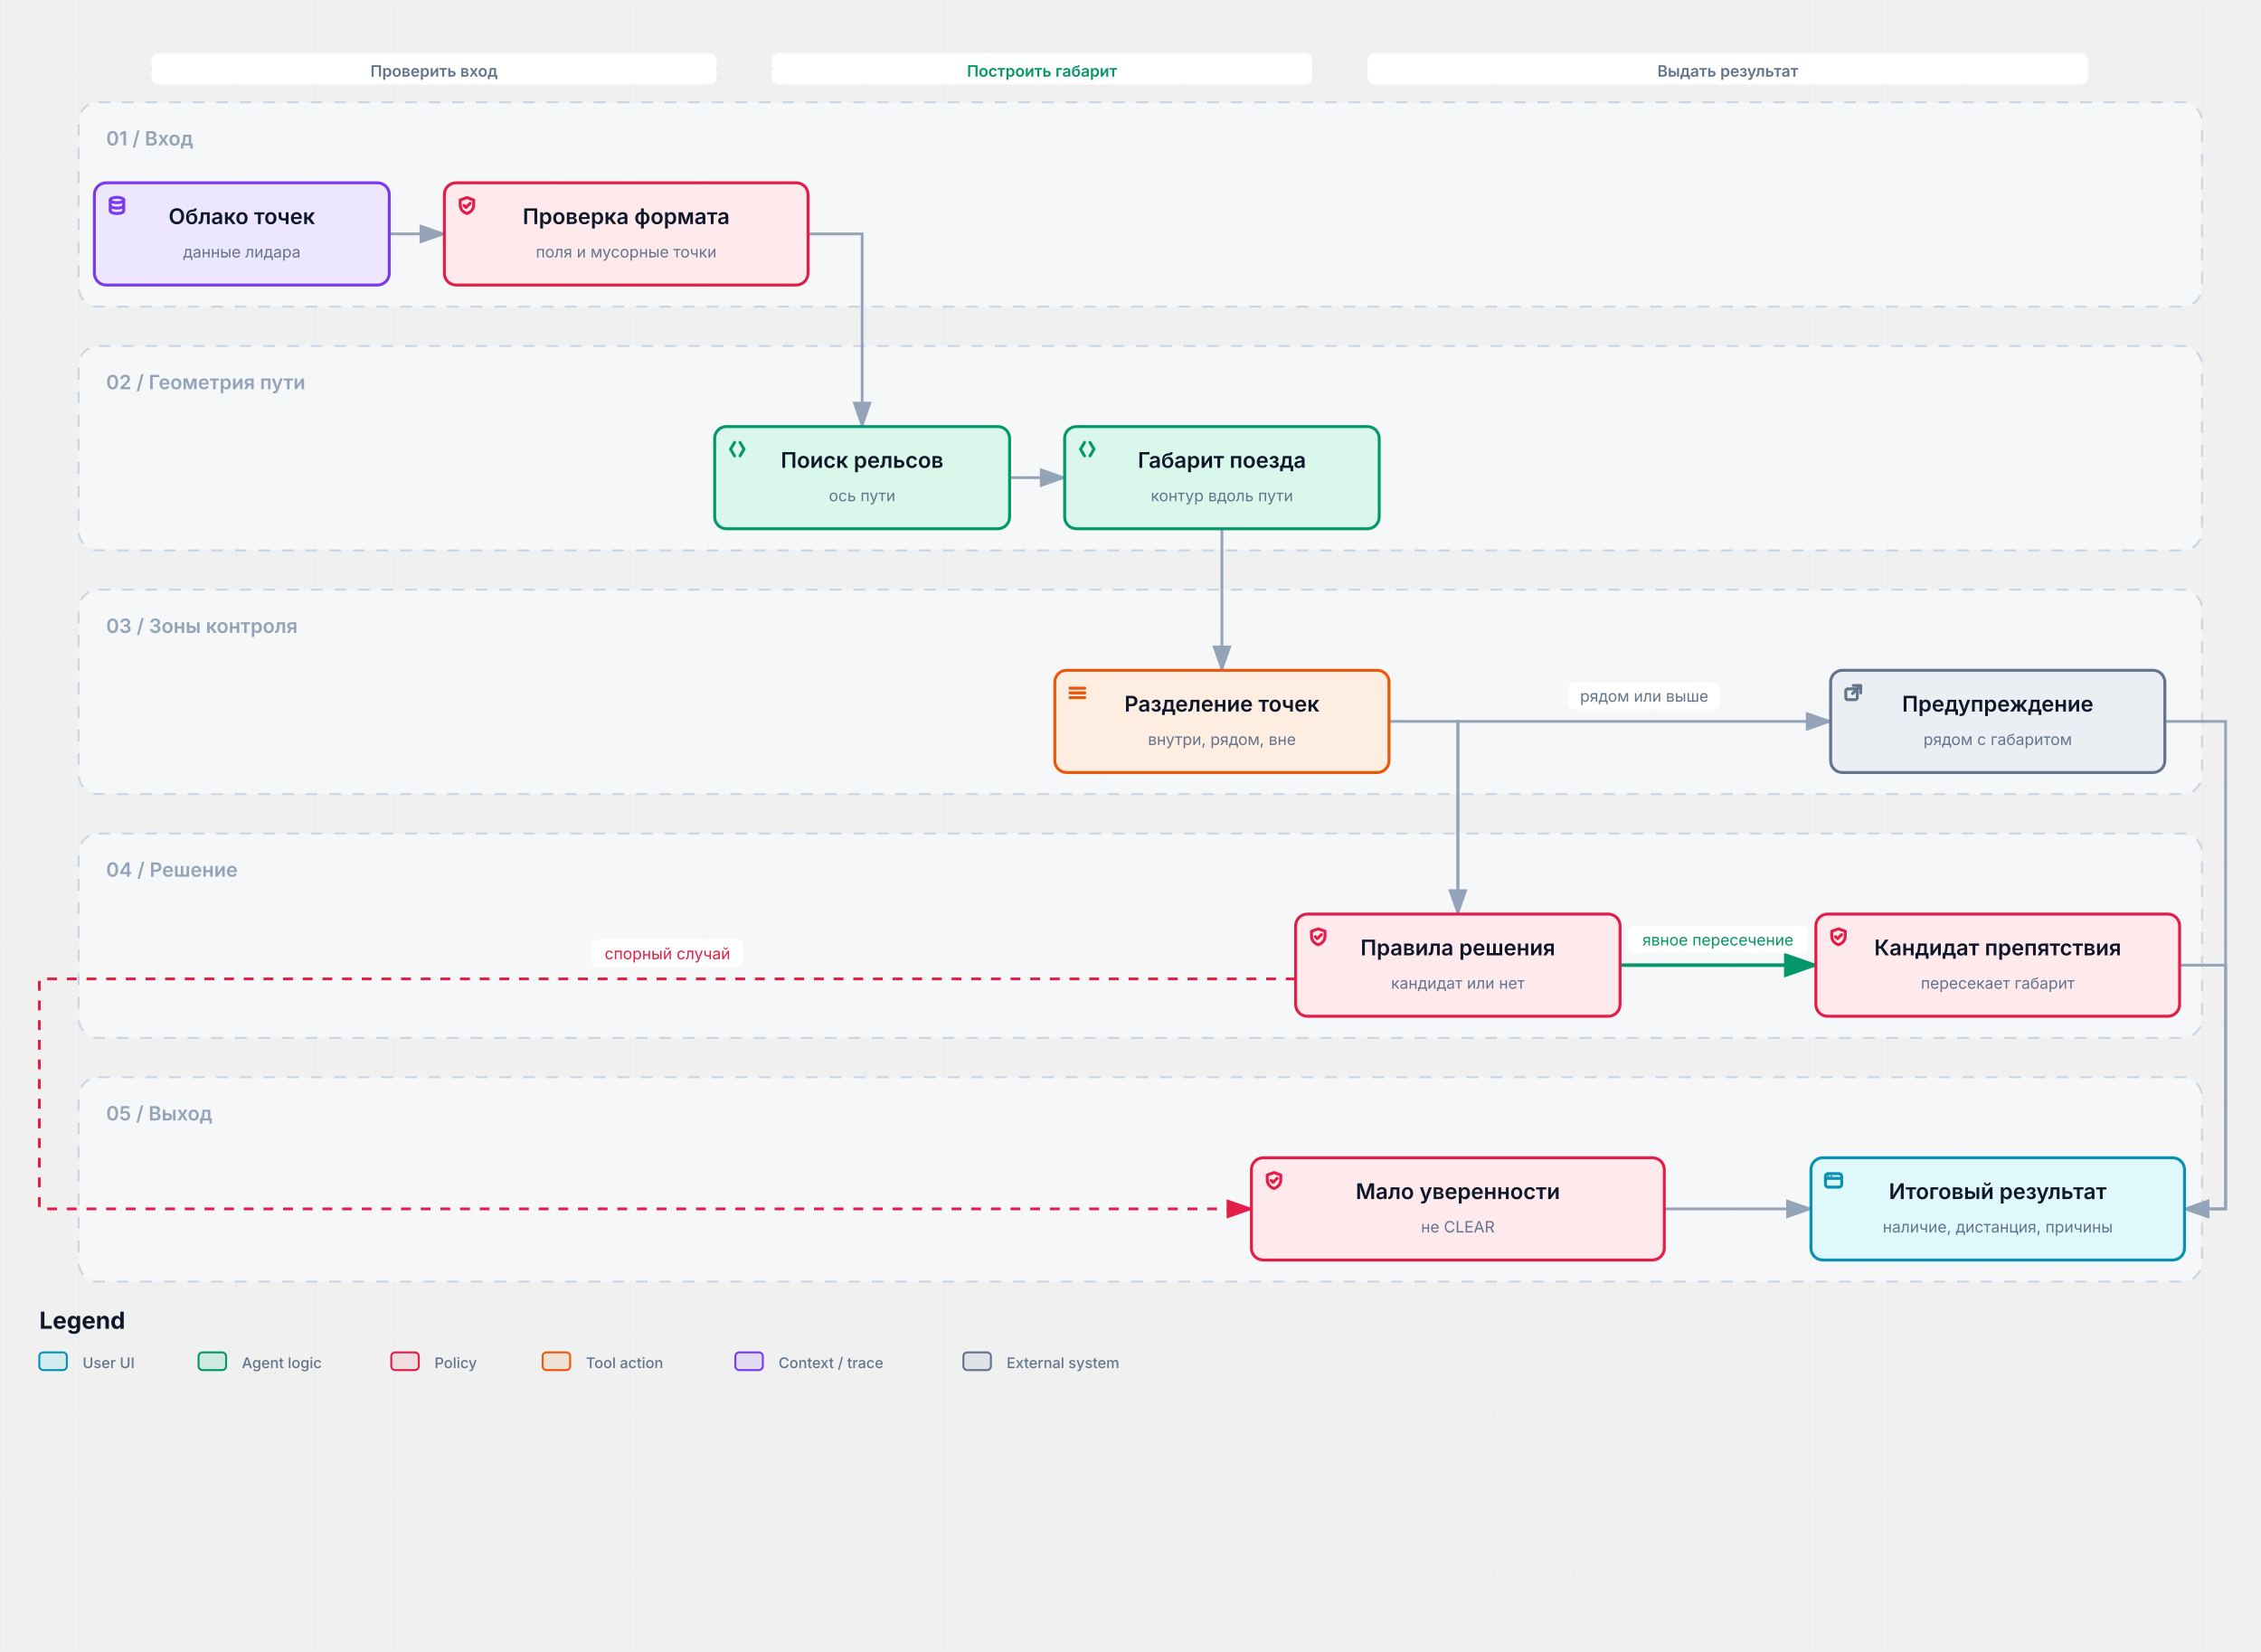
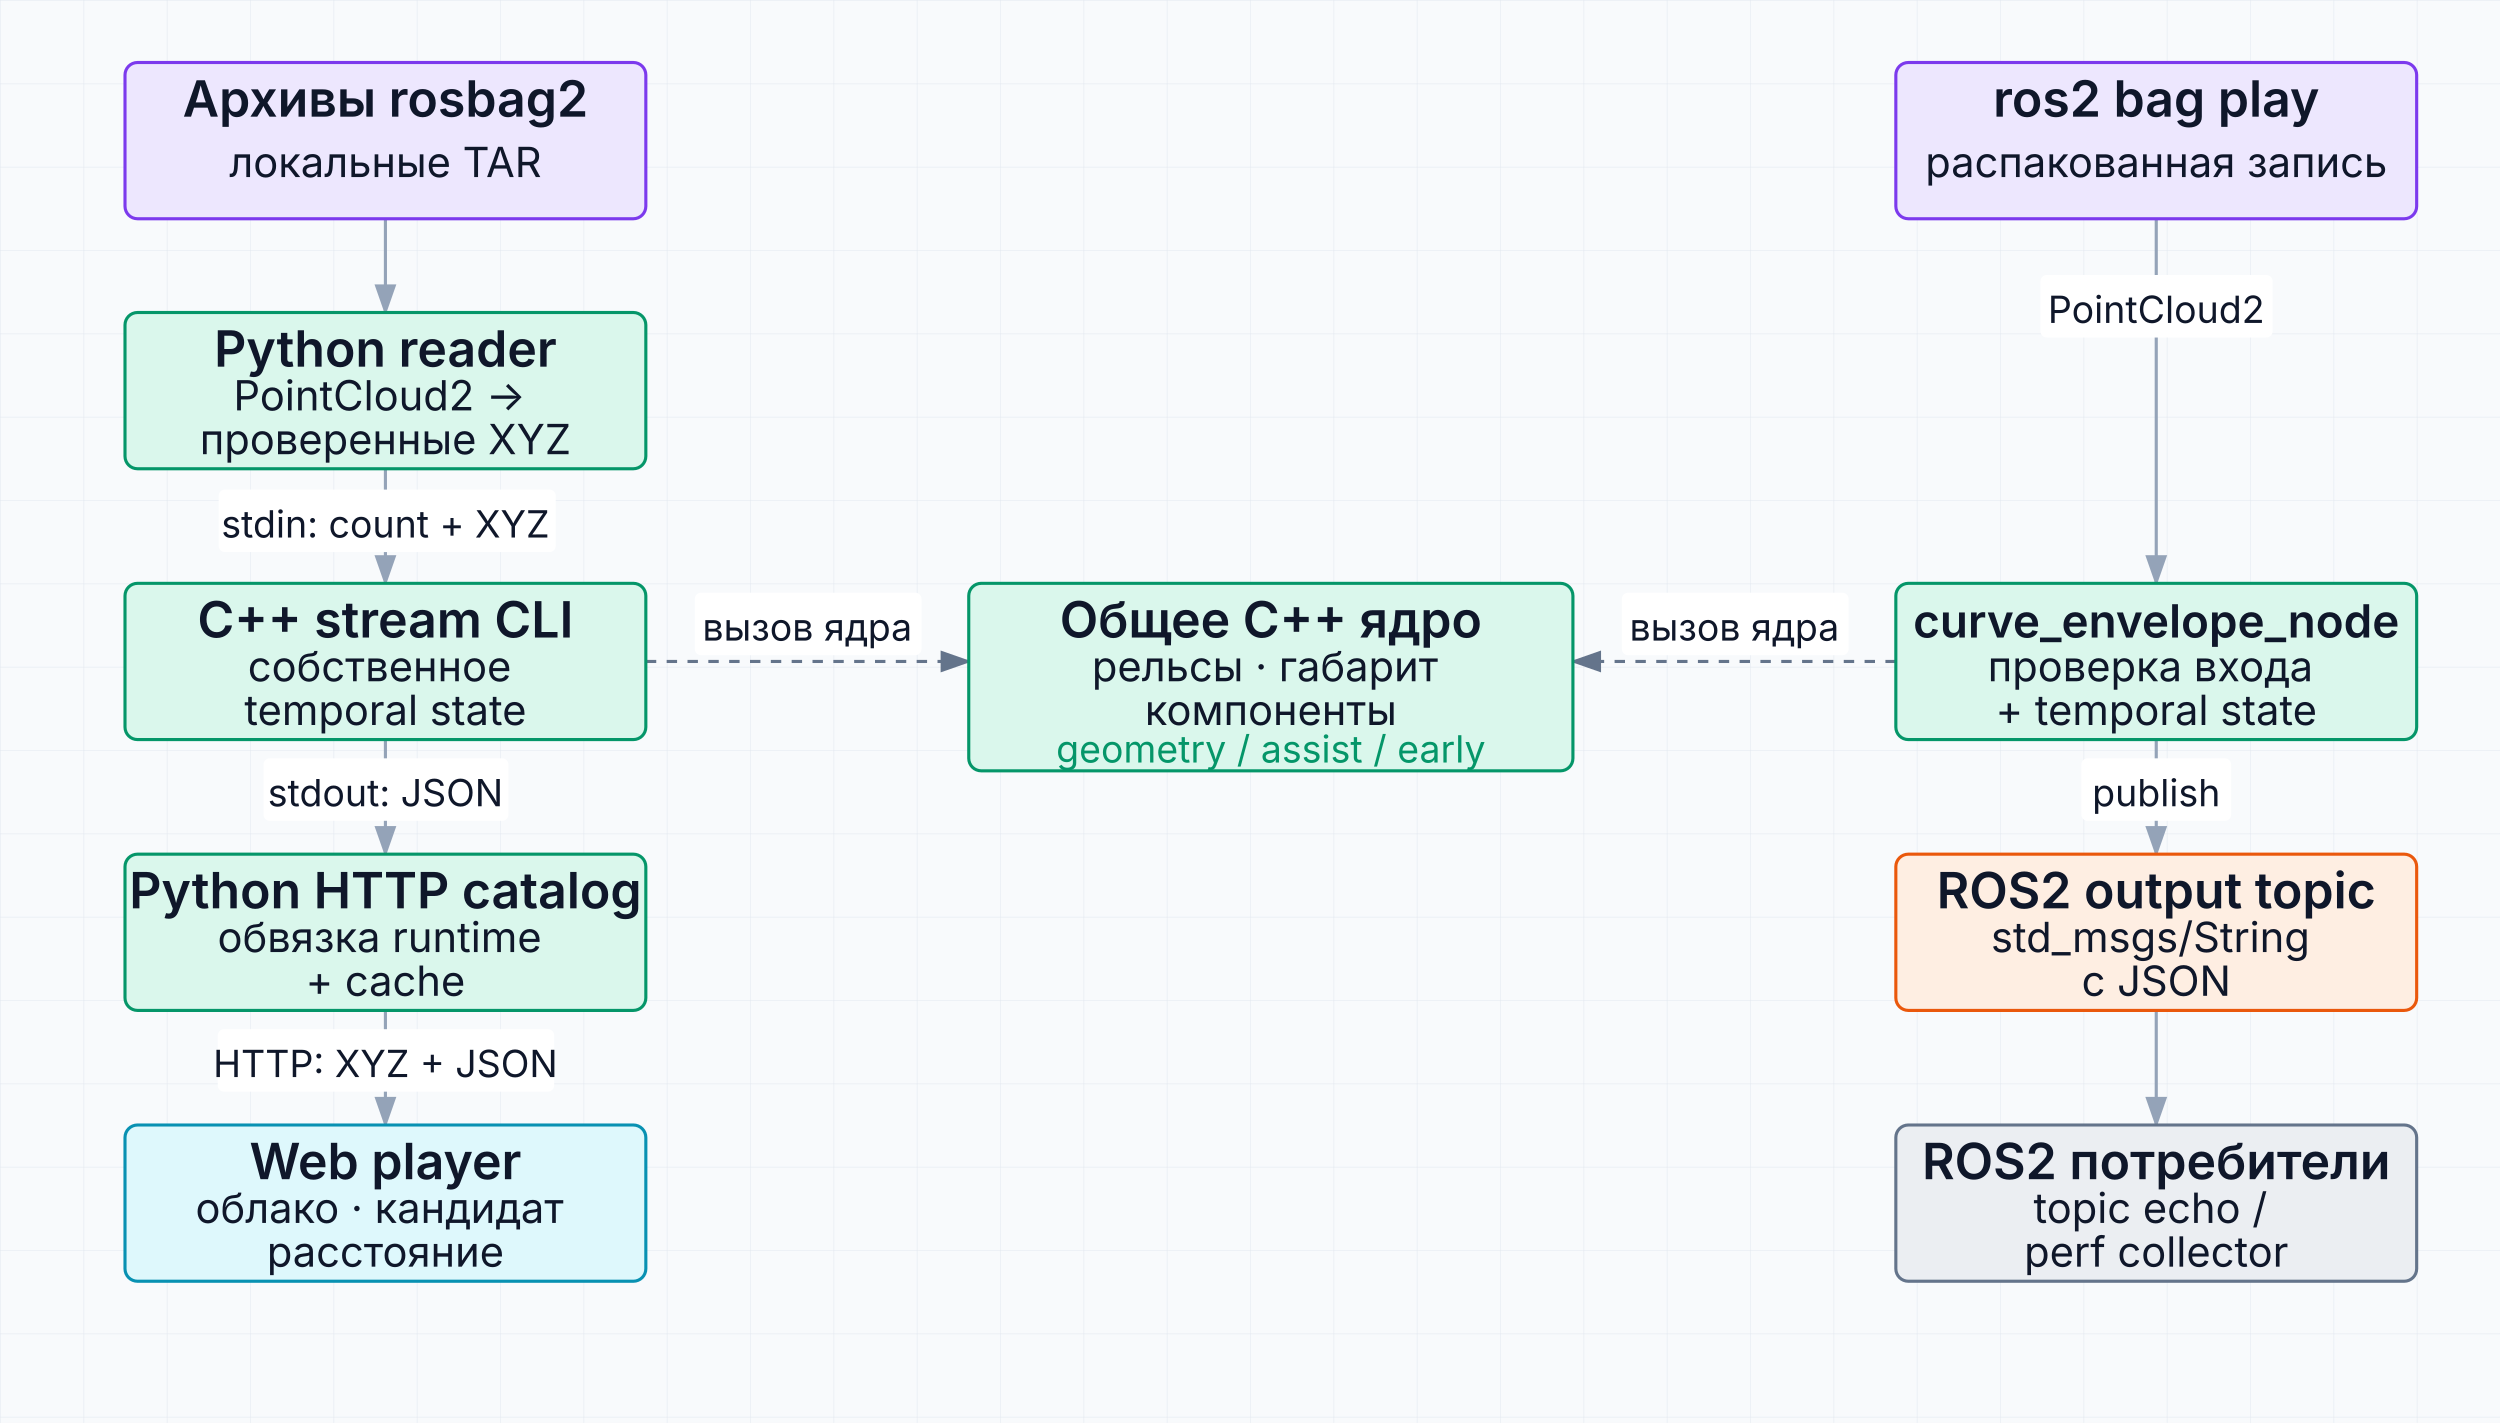
- <svg xmlns="http://www.w3.org/2000/svg" viewBox="0 0 1150 840" role="img" lang="en" aria-labelledby="archify-diagram-title archify-diagram-description" data-preset="classic" data-quality-profile="showcase">
+ <svg xmlns="http://www.w3.org/2000/svg" viewBox="0 0 1200 683" role="img" lang="ru" aria-labelledby="archify-diagram-title archify-diagram-description" data-preset="classic" data-quality-profile="showcase">
  <style>
          svg { background: #f8fafc; font-family: ui-sans-serif, system-ui, -apple-system, BlinkMacSystemFont, "Segoe UI", sans-serif; }
          .c-grid { stroke: #e2e8f0; fill: none; }
          .c-lane { fill: rgba(248, 250, 252, 0.65); stroke: #cbd5e1; stroke-dasharray: 6,6; }
          .c-mask { fill: #ffffff; stroke: none; }
          .c-frontend { fill: rgba(34, 211, 238, 0.15); stroke: #0891b2; }
          .c-backend { fill: rgba(52, 211, 153, 0.18); stroke: #059669; }
          .c-database { fill: rgba(167, 139, 250, 0.2); stroke: #7c3aed; }
          .c-cloud { fill: rgba(251, 191, 36, 0.18); stroke: #d97706; }
          .c-security { fill: rgba(251, 113, 133, 0.15); stroke: #e11d48; }
          .c-messagebus { fill: rgba(251, 146, 60, 0.15); stroke: #ea580c; }
          .c-external { fill: rgba(148, 163, 184, 0.18); stroke: #64748b; }
          .t-primary { fill: #0f172a; }
          .t-muted { fill: #64748b; }
          .t-dim { fill: #94a3b8; }
          .t-frontend { fill: #0891b2; }
          .t-backend { fill: #059669; }
          .t-database { fill: #7c3aed; }
          .t-cloud { fill: #d97706; }
          .t-security { fill: #e11d48; }
          .t-messagebus { fill: #ea580c; }
          .t-external { fill: #64748b; }
          .a-default { stroke: #94a3b8; fill: none; }
          .a-emphasis { stroke: #059669; fill: none; }
          .a-security { stroke: #e11d48; fill: none; stroke-dasharray: 5,5; }
          .a-dashed { stroke: #64748b; fill: none; stroke-dasharray: 5,5; }
          .m-default { fill: #94a3b8; }
          .m-emphasis { fill: #059669; }
          .m-security { fill: #e11d48; }
          .m-dashed { fill: #64748b; }
          .semantic-sigil { fill: none; stroke: currentColor; stroke-width: 1.5; stroke-linecap: round; stroke-linejoin: round; }
          .semantic-sigil &gt; * { vector-effect: non-scaling-stroke; }
          .semantic-sigil .sigil-fill { fill: currentColor; stroke: none; }
          .s-frontend { color: #0891b2; }
          .s-backend { color: #059669; }
          .s-database { color: #7c3aed; }
          .s-cloud { color: #d97706; }
          .s-security { color: #e11d48; }
          .s-messagebus { color: #ea580c; }
          .s-external { color: #64748b; }
        </style>
  <defs>
    <marker id="arrowhead" markerWidth="10" markerHeight="7" refX="9" refY="3.5" orient="auto">
      <polygon points="0 0, 10 3.5, 0 7" class="m-default" />
    </marker>
    <marker id="arrowhead-emphasis" markerWidth="10" markerHeight="7" refX="9" refY="3.5" orient="auto">
      <polygon points="0 0, 10 3.5, 0 7" class="m-emphasis" />
    </marker>
    <marker id="arrowhead-security" markerWidth="10" markerHeight="7" refX="9" refY="3.5" orient="auto">
      <polygon points="0 0, 10 3.5, 0 7" class="m-security" />
    </marker>
    <marker id="arrowhead-dashed" markerWidth="10" markerHeight="7" refX="9" refY="3.5" orient="auto">
      <polygon points="0 0, 10 3.5, 0 7" class="m-dashed" />
    </marker>
    <pattern id="grid" width="40" height="40" patternUnits="userSpaceOnUse">
      <path d="M 40 0 L 0 0 0 40" class="c-grid" stroke-width="0.5" />
    </pattern>
  </defs>
+   <rect width="100%" height="100%" fill="#f8fafc" />
  <rect width="100%" height="100%" fill="url(#grid)" />
-   <rect data-graph-role="structural-frame" data-composition-frame-kind="lane" data-composition-frame-id="lane-0" x="40" y="52" width="1080" height="104" rx="10" class="c-lane" stroke-width="1" />
-   <text x="54" y="74" class="t-dim" font-size="10" font-weight="600">01 / Вход</text>
-   <rect data-graph-role="structural-frame" data-composition-frame-kind="lane" data-composition-frame-id="lane-1" x="40" y="176" width="1080" height="104" rx="10" class="c-lane" stroke-width="1" />
-   <text x="54" y="198" class="t-dim" font-size="10" font-weight="600">02 / Геометрия пути</text>
-   <rect data-graph-role="structural-frame" data-composition-frame-kind="lane" data-composition-frame-id="lane-2" x="40" y="300" width="1080" height="104" rx="10" class="c-lane" stroke-width="1" />
-   <text x="54" y="322" class="t-dim" font-size="10" font-weight="600">03 / Зоны контроля</text>
-   <rect data-graph-role="structural-frame" data-composition-frame-kind="lane" data-composition-frame-id="lane-3" x="40" y="424" width="1080" height="104" rx="10" class="c-lane" stroke-width="1" />
-   <text x="54" y="446" class="t-dim" font-size="10" font-weight="600">04 / Решение</text>
-   <rect data-graph-role="structural-frame" data-composition-frame-kind="lane" data-composition-frame-id="lane-4" x="40" y="548" width="1080" height="104" rx="10" class="c-lane" stroke-width="1" />
-   <text x="54" y="570" class="t-dim" font-size="10" font-weight="600">05 / Выход</text>
-   <line x1="77" y1="35" x2="364.5" y2="35" class="a-default" stroke-width="1.1" />
-   <rect x="77" y="27" width="287.5" height="16" rx="4" class="c-mask" />
-   <text x="220.75" y="39" class="t-muted" font-size="8" font-weight="600" text-anchor="middle">Проверить вход</text>
-   <line x1="392.5" y1="35" x2="667.5" y2="35" class="a-emphasis" stroke-width="1.1" />
-   <rect x="392.5" y="27" width="275" height="16" rx="4" class="c-mask" />
-   <text x="530" y="39" class="t-backend" font-size="8" font-weight="600" text-anchor="middle">Построить габарит</text>
-   <line x1="695.5" y1="35" x2="1062.1" y2="35" class="a-default" stroke-width="1.1" />
-   <rect x="695.5" y="27" width="366.6" height="16" rx="4" class="c-mask" />
-   <text x="878.8" y="39" class="t-muted" font-size="8" font-weight="600" text-anchor="middle">Выдать результат</text>
-   <path data-edge-from="cloud" data-edge-to="quality" data-edge-key="0" data-composition-points="198,119;226,119" d="M 198 119 L 226 119" class="a-default" stroke-width="1.4" marker-end="url(#arrowhead)" />
-   <path data-edge-from="envelope" data-edge-to="zones" data-edge-key="1" data-composition-points="621.5,269;621.5,341" d="M 621.5 269 L 621.5 341" class="a-default" stroke-width="1.4" marker-end="url(#arrowhead)" />
-   <path data-edge-from="obstacle" data-edge-to="result" data-edge-key="2" data-composition-points="1108.6,491;1132,491;1132,615;1111.1,615" d="M 1108.6 491 L 1132 491 L 1132 615 L 1111.1 615" class="a-default" stroke-width="1.4" marker-end="url(#arrowhead)" />
-   <path data-edge-from="quality" data-edge-to="rails" data-edge-key="3" data-composition-points="411,119;438.5,119;438.5,217" d="M 411 119 L 438.5 119 L 438.5 217" class="a-default" stroke-width="1.4" marker-end="url(#arrowhead)" />
-   <path data-edge-from="rails" data-edge-to="envelope" data-edge-key="4" data-composition-points="513.5,243;541.5,243" d="M 513.5 243 L 541.5 243" class="a-default" stroke-width="1.4" marker-end="url(#arrowhead)" />
-   <path data-edge-from="rules" data-edge-to="obstacle" data-edge-label="явное пересечение" data-edge-key="5" data-composition-points="824,491;923.6,491" d="M 824 491 L 923.6 491" class="a-emphasis" stroke-width="1.8" marker-end="url(#arrowhead-emphasis)" />
-   <path data-edge-from="rules" data-edge-to="uncertain" data-edge-label="спорный случай" data-edge-key="6" data-composition-points="659,498;20,498;20,615;636.5,615" d="M 659 498 L 20 498 L 20 615 L 636.5 615" class="a-security" stroke-width="1.4" marker-end="url(#arrowhead-security)" />
-   <path data-edge-from="rules" data-edge-to="warning" data-edge-label="рядом или выше" data-edge-key="7" data-composition-points="741.5,465;741.5,367;931.1,367" d="M 741.5 465 L 741.5 367 L 931.1 367" class="a-default" stroke-width="1.4" marker-end="url(#arrowhead)" />
-   <path data-edge-from="uncertain" data-edge-to="result" data-edge-key="8" data-composition-points="846.5,615;921.1,615" d="M 846.5 615 L 921.1 615" class="a-default" stroke-width="1.4" marker-end="url(#arrowhead)" />
-   <path data-edge-from="warning" data-edge-to="result" data-edge-key="9" data-composition-points="1101.1,367;1132,367;1132,615;1111.1,615" d="M 1101.1 367 L 1132 367 L 1132 615 L 1111.1 615" class="a-default" stroke-width="1.4" marker-end="url(#arrowhead)" />
-   <path data-edge-from="zones" data-edge-to="rules" data-edge-key="10" data-composition-points="706.5,367;741.5,367;741.5,465" d="M 706.5 367 L 741.5 367 L 741.5 465" class="a-default" stroke-width="1.4" marker-end="url(#arrowhead)" />
-   <g id="node-cloud" data-node-id="cloud" data-node-label="Облако точек" tabindex="0" role="button" aria-label="Focus Облако точек, данные лидара, Вход › Проверить вход" aria-pressed="false" data-node-kind="database" data-node-sublabel="данные лидара" data-node-context="Вход › Проверить вход">
-     <rect x="48" y="93" width="150" height="52" rx="6" class="c-mask" />
-     <rect x="48" y="93" width="150" height="52" rx="6" class="c-database" stroke-width="1.5" />
-     <g aria-hidden="true" data-semantic-sigil="database" class="semantic-sigil s-database" transform="translate(54 99) scale(0.6875)">
-       <ellipse cx="8" cy="4" rx="5" ry="2" />
-       <path d="M3 4v8c0 1.1 2.2 2 5 2s5-.9 5-2V4M3 8c0 1.1 2.2 2 5 2s5-.9 5-2" />
-     </g>
-     <text data-node-label="" data-detail-anchor="" x="123" y="114" class="t-primary" font-size="11" font-weight="600" text-anchor="middle">Облако точек</text>
-     <text data-detail="context" x="123" y="131" class="t-muted" font-size="8" text-anchor="middle">данные лидара</text>
+   <path data-edge-from="archive" data-edge-to="decode" data-edge-key="0" data-composition-points="185,105;185,150" d="M 185 105 L 185 150" class="a-default" stroke-width="1.5" marker-end="url(#arrowhead)" />
+   <path data-edge-from="decode" data-edge-to="cli" data-edge-label="stdin: count + XYZ" data-edge-key="1" data-composition-points="185,225;185,280" d="M 185 225 L 185 280" class="a-default" stroke-width="1.5" marker-end="url(#arrowhead)" />
+   <path data-edge-from="cli" data-edge-to="core" data-edge-label="вызов ядра" data-edge-key="2" data-composition-points="310,317.5;465,317.5" d="M 310 317.5 L 465 317.5" class="a-dashed" stroke-width="1.5" marker-end="url(#arrowhead-dashed)" />
+   <path data-edge-from="ros" data-edge-to="core" data-edge-label="вызов ядра" data-edge-key="3" data-composition-points="910,317.5;755,317.5" d="M 910 317.5 L 755 317.5" class="a-dashed" stroke-width="1.5" marker-end="url(#arrowhead-dashed)" />
+   <path data-edge-from="bag" data-edge-to="ros" data-edge-label="PointCloud2" data-edge-key="4" data-composition-points="1035,105;1035,280" d="M 1035 105 L 1035 280" class="a-default" stroke-width="1.5" marker-end="url(#arrowhead)" />
+   <path data-edge-from="cli" data-edge-to="http" data-edge-label="stdout: JSON" data-edge-key="5" data-composition-points="185,355;185,410" d="M 185 355 L 185 410" class="a-default" stroke-width="1.5" marker-end="url(#arrowhead)" />
+   <path data-edge-from="http" data-edge-to="player" data-edge-label="HTTP: XYZ + JSON" data-edge-key="6" data-composition-points="185,485;185,540" d="M 185 485 L 185 540" class="a-default" stroke-width="1.5" marker-end="url(#arrowhead)" />
+   <path data-edge-from="ros" data-edge-to="topic" data-edge-label="publish" data-edge-key="7" data-composition-points="1035,355;1035,410" d="M 1035 355 L 1035 410" class="a-default" stroke-width="1.5" marker-end="url(#arrowhead)" />
+   <path data-edge-from="topic" data-edge-to="consumer" data-edge-key="8" data-composition-points="1035,485;1035,540" d="M 1035 485 L 1035 540" class="a-default" stroke-width="1.5" marker-end="url(#arrowhead)" />
+   <g id="node-archive" data-node-id="archive" data-node-label="Архивы rosbag2" tabindex="0" role="button" aria-label="Focus Архивы rosbag2, локальные TAR, Architecture component" aria-pressed="false" data-node-kind="database" data-node-sublabel="локальные TAR" data-node-context="Architecture component">
+     <rect x="60" y="30" width="250" height="75" rx="6" class="c-mask" />
+     <rect x="60" y="30" width="250" height="75" rx="6" class="c-database" stroke-width="1.5" />
+     <text data-node-label="" data-detail-anchor="" x="185" y="56" class="t-primary" font-size="24" font-weight="600" text-anchor="middle">Архивы rosbag2</text>
+     <text data-detail="context" x="185" y="81.5" class="t-primary" font-size="20" text-anchor="middle">
+       <tspan x="185" y="85">локальные TAR</tspan>
+     </text>
  </g>
-   <g id="node-quality" data-node-id="quality" data-node-label="Проверка формата" tabindex="0" role="button" aria-label="Focus Проверка формата, поля и мусорные точки, Вход › Проверить вход" aria-pressed="false" data-node-kind="security" data-node-sublabel="поля и мусорные точки" data-node-context="Вход › Проверить вход">
-     <rect x="226" y="93" width="185" height="52" rx="6" class="c-mask" />
-     <rect x="226" y="93" width="185" height="52" rx="6" class="c-security" stroke-width="1.5" />
-     <g aria-hidden="true" data-semantic-sigil="security" class="semantic-sigil s-security" transform="translate(232 99) scale(0.6875)">
-       <path d="M8 2.2 13 4v3.5c0 3.1-1.8 5.4-5 6.5-3.2-1.1-5-3.4-5-6.5V4Z" />
-       <path d="m5.8 8 1.5 1.5 3-3" />
-     </g>
-     <text data-node-label="" data-detail-anchor="" x="318.5" y="114" class="t-primary" font-size="11" font-weight="600" text-anchor="middle">Проверка формата</text>
-     <text data-detail="context" x="318.5" y="131" class="t-muted" font-size="8" text-anchor="middle">поля и мусорные точки</text>
+   <g id="node-decode" data-node-id="decode" data-node-label="Python reader" tabindex="0" role="button" aria-label="Focus Python reader, PointCloud2 → проверенные XYZ, Architecture component" aria-pressed="false" data-node-kind="backend" data-node-sublabel="PointCloud2 → проверенные XYZ" data-node-context="Architecture component">
+     <rect x="60" y="150" width="250" height="75" rx="6" class="c-mask" />
+     <rect x="60" y="150" width="250" height="75" rx="6" class="c-backend" stroke-width="1.5" />
+     <text data-node-label="" data-detail-anchor="" x="185" y="176" class="t-primary" font-size="24" font-weight="600" text-anchor="middle">Python reader</text>
+     <text data-detail="context" x="185" y="201.5" class="t-primary" font-size="20" text-anchor="middle">
+       <tspan x="185" y="197">PointCloud2 →</tspan>
+       <tspan x="185" y="218">проверенные XYZ</tspan>
+     </text>
  </g>
-   <g id="node-rails" data-node-id="rails" data-node-label="Поиск рельсов" tabindex="0" role="button" aria-label="Focus Поиск рельсов, ось пути, Геометрия пути › Построить габарит" aria-pressed="false" data-node-kind="backend" data-node-sublabel="ось пути" data-node-context="Геометрия пути › Построить габарит">
-     <rect x="363.5" y="217" width="150" height="52" rx="6" class="c-mask" />
-     <rect x="363.5" y="217" width="150" height="52" rx="6" class="c-backend" stroke-width="1.5" />
-     <g aria-hidden="true" data-semantic-sigil="backend" class="semantic-sigil s-backend" transform="translate(369.5 223) scale(0.6875)">
-       <path d="M6 3 3 8l3 5M10 3l3 5-3 5" />
-     </g>
-     <text data-node-label="" data-detail-anchor="" x="438.5" y="238" class="t-primary" font-size="11" font-weight="600" text-anchor="middle">Поиск рельсов</text>
-     <text data-detail="context" x="438.5" y="255" class="t-muted" font-size="8" text-anchor="middle">ось пути</text>
+   <g id="node-cli" data-node-id="cli" data-node-label="C++ stream CLI" tabindex="0" role="button" aria-label="Focus C++ stream CLI, собственное temporal state, Architecture component" aria-pressed="false" data-node-kind="backend" data-node-sublabel="собственное temporal state" data-node-context="Architecture component">
+     <rect x="60" y="280" width="250" height="75" rx="6" class="c-mask" />
+     <rect x="60" y="280" width="250" height="75" rx="6" class="c-backend" stroke-width="1.5" />
+     <text data-node-label="" data-detail-anchor="" x="185" y="306" class="t-primary" font-size="24" font-weight="600" text-anchor="middle">C++ stream CLI</text>
+     <text data-detail="context" x="185" y="331.5" class="t-primary" font-size="20" text-anchor="middle">
+       <tspan x="185" y="327">собственное</tspan>
+       <tspan x="185" y="348">temporal state</tspan>
+     </text>
  </g>
-   <g id="node-envelope" data-node-id="envelope" data-node-label="Габарит поезда" tabindex="0" role="button" aria-label="Focus Габарит поезда, контур вдоль пути, Геометрия пути › Построить габарит" aria-pressed="false" data-node-kind="backend" data-node-sublabel="контур вдоль пути" data-node-context="Геометрия пути › Построить габарит">
-     <rect x="541.5" y="217" width="160" height="52" rx="6" class="c-mask" />
-     <rect x="541.5" y="217" width="160" height="52" rx="6" class="c-backend" stroke-width="1.5" />
-     <g aria-hidden="true" data-semantic-sigil="backend" class="semantic-sigil s-backend" transform="translate(547.5 223) scale(0.6875)">
-       <path d="M6 3 3 8l3 5M10 3l3 5-3 5" />
-     </g>
-     <text data-node-label="" data-detail-anchor="" x="621.5" y="238" class="t-primary" font-size="11" font-weight="600" text-anchor="middle">Габарит поезда</text>
-     <text data-detail="context" x="621.5" y="255" class="t-muted" font-size="8" text-anchor="middle">контур вдоль пути</text>
+   <g id="node-core" data-node-id="core" data-node-label="Общее C++ ядро" tabindex="0" role="button" aria-label="Focus Общее C++ ядро, рельсы · габарит · компоненты, Architecture component" aria-pressed="false" data-node-kind="backend" data-node-sublabel="рельсы · габарит · компоненты" data-node-tag="geometry / assist / early" data-node-context="Architecture component">
+     <rect x="465" y="280" width="290" height="90" rx="6" class="c-mask" />
+     <rect x="465" y="280" width="290" height="90" rx="6" class="c-backend" stroke-width="1.5" />
+     <text data-node-label="" data-detail-anchor="" x="610" y="306" class="t-primary" font-size="24" font-weight="600" text-anchor="middle">Общее C++ ядро</text>
+     <text data-detail="context" x="610" y="339" class="t-primary" font-size="20" text-anchor="middle">
+       <tspan x="610" y="327">рельсы · габарит</tspan>
+       <tspan x="610" y="348">компоненты</tspan>
+     </text>
+     <text data-detail="fine" x="610" y="366" class="t-backend" font-size="18" text-anchor="middle">geometry / assist / early</text>
  </g>
-   <g id="node-zones" data-node-id="zones" data-node-label="Разделение точек" tabindex="0" role="button" aria-label="Focus Разделение точек, внутри, рядом, вне, Зоны контроля › Построить габарит" aria-pressed="false" data-node-kind="messagebus" data-node-sublabel="внутри, рядом, вне" data-node-context="Зоны контроля › Построить габарит">
-     <rect x="536.5" y="341" width="170" height="52" rx="6" class="c-mask" />
-     <rect x="536.5" y="341" width="170" height="52" rx="6" class="c-messagebus" stroke-width="1.5" />
-     <g aria-hidden="true" data-semantic-sigil="messagebus" class="semantic-sigil s-messagebus" transform="translate(542.5 347) scale(0.6875)">
-       <path d="M2.5 4.5h11M2.5 8h11M2.5 11.5h11" />
-       <circle cx="5" cy="4.5" r="1" class="sigil-fill" />
-       <circle cx="10.5" cy="8" r="1" class="sigil-fill" />
-       <circle cx="7" cy="11.5" r="1" class="sigil-fill" />
-     </g>
-     <text data-node-label="" data-detail-anchor="" x="621.5" y="362" class="t-primary" font-size="11" font-weight="600" text-anchor="middle">Разделение точек</text>
-     <text data-detail="context" x="621.5" y="379" class="t-muted" font-size="8" text-anchor="middle">внутри, рядом, вне</text>
+   <g id="node-bag" data-node-id="bag" data-node-label="ros2 bag play" tabindex="0" role="button" aria-label="Focus ros2 bag play, распакованная запись, Architecture component" aria-pressed="false" data-node-kind="database" data-node-sublabel="распакованная запись" data-node-context="Architecture component">
+     <rect x="910" y="30" width="250" height="75" rx="6" class="c-mask" />
+     <rect x="910" y="30" width="250" height="75" rx="6" class="c-database" stroke-width="1.5" />
+     <text data-node-label="" data-detail-anchor="" x="1035" y="56" class="t-primary" font-size="24" font-weight="600" text-anchor="middle">ros2 bag play</text>
+     <text data-detail="context" x="1035" y="81.5" class="t-primary" font-size="20" text-anchor="middle">
+       <tspan x="1035" y="85">распакованная запись</tspan>
+     </text>
  </g>
-   <g id="node-warning" data-node-id="warning" data-node-label="Предупреждение" tabindex="0" role="button" aria-label="Focus Предупреждение, рядом с габаритом, Зоны контроля › Выдать результат" aria-pressed="false" data-node-kind="external" data-node-sublabel="рядом с габаритом" data-node-context="Зоны контроля › Выдать результат">
-     <rect x="931.1" y="341" width="170" height="52" rx="6" class="c-mask" />
-     <rect x="931.1" y="341" width="170" height="52" rx="6" class="c-external" stroke-width="1.5" />
-     <g aria-hidden="true" data-semantic-sigil="external" class="semantic-sigil s-external" transform="translate(937.1 347) scale(0.6875)">
-       <rect x="2.5" y="5" width="8.5" height="8" rx="1.5" />
-       <path d="M8 2.5h5.5V8M13.5 2.5 7.5 8.5" />
-     </g>
-     <text data-node-label="" data-detail-anchor="" x="1016.1" y="362" class="t-primary" font-size="11" font-weight="600" text-anchor="middle">Предупреждение</text>
-     <text data-detail="context" x="1016.1" y="379" class="t-muted" font-size="8" text-anchor="middle">рядом с габаритом</text>
+   <g id="node-ros" data-node-id="ros" data-node-label="curve_envelope_node" tabindex="0" role="button" aria-label="Focus curve_envelope_node, проверка входа + temporal state, Architecture component" aria-pressed="false" data-node-kind="backend" data-node-sublabel="проверка входа + temporal state" data-node-context="Architecture component">
+     <rect x="910" y="280" width="250" height="75" rx="6" class="c-mask" />
+     <rect x="910" y="280" width="250" height="75" rx="6" class="c-backend" stroke-width="1.5" />
+     <text data-node-label="" data-detail-anchor="" x="1035" y="306" class="t-primary" font-size="22" font-weight="600" text-anchor="middle">curve_envelope_node</text>
+     <text data-detail="context" x="1035" y="331.5" class="t-primary" font-size="20" text-anchor="middle">
+       <tspan x="1035" y="327">проверка входа</tspan>
+       <tspan x="1035" y="348">+ temporal state</tspan>
+     </text>
  </g>
-   <g id="node-rules" data-node-id="rules" data-node-label="Правила решения" tabindex="0" role="button" aria-label="Focus Правила решения, кандидат или нет, Решение › Выдать результат" aria-pressed="false" data-node-kind="security" data-node-sublabel="кандидат или нет" data-node-context="Решение › Выдать результат">
-     <rect x="659" y="465" width="165" height="52" rx="6" class="c-mask" />
-     <rect x="659" y="465" width="165" height="52" rx="6" class="c-security" stroke-width="1.5" />
-     <g aria-hidden="true" data-semantic-sigil="security" class="semantic-sigil s-security" transform="translate(665 471) scale(0.6875)">
-       <path d="M8 2.2 13 4v3.5c0 3.1-1.8 5.4-5 6.5-3.2-1.1-5-3.4-5-6.5V4Z" />
-       <path d="m5.8 8 1.5 1.5 3-3" />
-     </g>
-     <text data-node-label="" data-detail-anchor="" x="741.5" y="486" class="t-primary" font-size="11" font-weight="600" text-anchor="middle">Правила решения</text>
-     <text data-detail="context" x="741.5" y="503" class="t-muted" font-size="8" text-anchor="middle">кандидат или нет</text>
+   <g id="node-http" data-node-id="http" data-node-label="Python HTTP catalog" tabindex="0" role="button" aria-label="Focus Python HTTP catalog, обвязка runtime + cache, Architecture component" aria-pressed="false" data-node-kind="backend" data-node-sublabel="обвязка runtime + cache" data-node-context="Architecture component">
+     <rect x="60" y="410" width="250" height="75" rx="6" class="c-mask" />
+     <rect x="60" y="410" width="250" height="75" rx="6" class="c-backend" stroke-width="1.5" />
+     <text data-node-label="" data-detail-anchor="" x="185" y="436" class="t-primary" font-size="24" font-weight="600" text-anchor="middle">Python HTTP catalog</text>
+     <text data-detail="context" x="185" y="461.5" class="t-primary" font-size="20" text-anchor="middle">
+       <tspan x="185" y="457">обвязка runtime</tspan>
+       <tspan x="185" y="478">+ cache</tspan>
+     </text>
  </g>
-   <g id="node-obstacle" data-node-id="obstacle" data-node-label="Кандидат препятствия" tabindex="0" role="button" aria-label="Focus Кандидат препятствия, пересекает габарит, Решение › Выдать результат" aria-pressed="false" data-node-kind="security" data-node-sublabel="пересекает габарит" data-node-context="Решение › Выдать результат">
-     <rect x="923.6" y="465" width="185" height="52" rx="6" class="c-mask" />
-     <rect x="923.6" y="465" width="185" height="52" rx="6" class="c-security" stroke-width="1.5" />
-     <g aria-hidden="true" data-semantic-sigil="security" class="semantic-sigil s-security" transform="translate(929.6 471) scale(0.6875)">
-       <path d="M8 2.2 13 4v3.5c0 3.1-1.8 5.4-5 6.5-3.2-1.1-5-3.4-5-6.5V4Z" />
-       <path d="m5.8 8 1.5 1.5 3-3" />
-     </g>
-     <text data-node-label="" data-detail-anchor="" x="1016.1" y="486" class="t-primary" font-size="11" font-weight="600" text-anchor="middle">Кандидат препятствия</text>
-     <text data-detail="context" x="1016.1" y="503" class="t-muted" font-size="8" text-anchor="middle">пересекает габарит</text>
+   <g id="node-player" data-node-id="player" data-node-label="Web player" tabindex="0" role="button" aria-label="Focus Web player, облако · кандидат · расстояние, Architecture component" aria-pressed="false" data-node-kind="frontend" data-node-sublabel="облако · кандидат · расстояние" data-node-context="Architecture component">
+     <rect x="60" y="540" width="250" height="75" rx="6" class="c-mask" />
+     <rect x="60" y="540" width="250" height="75" rx="6" class="c-frontend" stroke-width="1.5" />
+     <text data-node-label="" data-detail-anchor="" x="185" y="566" class="t-primary" font-size="24" font-weight="600" text-anchor="middle">Web player</text>
+     <text data-detail="context" x="185" y="591.5" class="t-primary" font-size="20" text-anchor="middle">
+       <tspan x="185" y="587">облако · кандидат</tspan>
+       <tspan x="185" y="608">расстояние</tspan>
+     </text>
  </g>
-   <g id="node-uncertain" data-node-id="uncertain" data-node-label="Мало уверенности" tabindex="0" role="button" aria-label="Focus Мало уверенности, не CLEAR, Выход › Выдать результат" aria-pressed="false" data-node-kind="security" data-node-sublabel="не CLEAR" data-node-context="Выход › Выдать результат">
-     <rect x="636.5" y="589" width="210" height="52" rx="6" class="c-mask" />
-     <rect x="636.5" y="589" width="210" height="52" rx="6" class="c-security" stroke-width="1.5" />
-     <g aria-hidden="true" data-semantic-sigil="security" class="semantic-sigil s-security" transform="translate(642.5 595) scale(0.6875)">
-       <path d="M8 2.2 13 4v3.5c0 3.1-1.8 5.4-5 6.5-3.2-1.1-5-3.4-5-6.5V4Z" />
-       <path d="m5.8 8 1.5 1.5 3-3" />
-     </g>
-     <text data-node-label="" data-detail-anchor="" x="741.5" y="610" class="t-primary" font-size="11" font-weight="600" text-anchor="middle">Мало уверенности</text>
-     <text data-detail="context" x="741.5" y="627" class="t-muted" font-size="8" text-anchor="middle">не CLEAR</text>
+   <g id="node-topic" data-node-id="topic" data-node-label="ROS2 output topic" tabindex="0" role="button" aria-label="Focus ROS2 output topic, std_msgs/String с JSON, Architecture component" aria-pressed="false" data-node-kind="messagebus" data-node-sublabel="std_msgs/String с JSON" data-node-context="Architecture component">
+     <rect x="910" y="410" width="250" height="75" rx="6" class="c-mask" />
+     <rect x="910" y="410" width="250" height="75" rx="6" class="c-messagebus" stroke-width="1.5" />
+     <text data-node-label="" data-detail-anchor="" x="1035" y="436" class="t-primary" font-size="24" font-weight="600" text-anchor="middle">ROS2 output topic</text>
+     <text data-detail="context" x="1035" y="461.5" class="t-primary" font-size="20" text-anchor="middle">
+       <tspan x="1035" y="457">std_msgs/String</tspan>
+       <tspan x="1035" y="478">с JSON</tspan>
+     </text>
  </g>
-   <g id="node-result" data-node-id="result" data-node-label="Итоговый результат" tabindex="0" role="button" aria-label="Focus Итоговый результат, наличие, дистанция, причины, Выход › Выдать результат" aria-pressed="false" data-node-kind="frontend" data-node-sublabel="наличие, дистанция, причины" data-node-context="Выход › Выдать результат">
-     <rect x="921.1" y="589" width="190" height="52" rx="6" class="c-mask" />
-     <rect x="921.1" y="589" width="190" height="52" rx="6" class="c-frontend" stroke-width="1.5" />
-     <g aria-hidden="true" data-semantic-sigil="frontend" class="semantic-sigil s-frontend" transform="translate(927.1 595) scale(0.6875)">
-       <rect x="2" y="3" width="12" height="10" rx="2" />
-       <path d="M2 6.5h12" />
-       <circle cx="4.1" cy="4.8" r=".7" class="sigil-fill" />
-       <circle cx="6.3" cy="4.8" r=".7" class="sigil-fill" />
-     </g>
-     <text data-node-label="" data-detail-anchor="" x="1016.1" y="610" class="t-primary" font-size="11" font-weight="600" text-anchor="middle">Итоговый результат</text>
-     <text data-detail="context" x="1016.1" y="627" class="t-muted" font-size="8" text-anchor="middle">наличие, дистанция, причины</text>
+   <g id="node-consumer" data-node-id="consumer" data-node-label="ROS2 потребители" tabindex="0" role="button" aria-label="Focus ROS2 потребители, topic echo / perf collector, Architecture component" aria-pressed="false" data-node-kind="external" data-node-sublabel="topic echo / perf collector" data-node-context="Architecture component">
+     <rect x="910" y="540" width="250" height="75" rx="6" class="c-mask" />
+     <rect x="910" y="540" width="250" height="75" rx="6" class="c-external" stroke-width="1.5" />
+     <text data-node-label="" data-detail-anchor="" x="1035" y="566" class="t-primary" font-size="24" font-weight="600" text-anchor="middle">ROS2 потребители</text>
+     <text data-detail="context" x="1035" y="591.5" class="t-primary" font-size="20" text-anchor="middle">
+       <tspan x="1035" y="587">topic echo /</tspan>
+       <tspan x="1035" y="608">perf collector</tspan>
+     </text>
  </g>
-   <g data-detail="context" data-edge-from="rules" data-edge-to="obstacle" data-edge-label="явное пересечение" data-edge-key="5">
-     <rect x="828" y="471" width="91.6" height="14" rx="3" class="c-mask" />
-     <text x="873.8" y="481" class="t-backend" font-size="8" text-anchor="middle">явное пересечение</text>
+   <g data-detail="context" data-edge-from="decode" data-edge-to="cli" data-edge-label="stdin: count + XYZ" data-edge-key="1">
+     <rect x="104.969" y="235" width="161.791" height="30" rx="3" class="c-mask" />
+     <text x="185" y="258" class="t-primary" font-size="18" text-anchor="middle">stdin: count + XYZ</text>
  </g>
-   <g data-detail="context" data-edge-from="rules" data-edge-to="uncertain" data-edge-label="спорный случай" data-edge-key="6">
-     <rect x="300.9" y="478" width="77.2" height="14" rx="3" class="c-mask" />
-     <text x="339.5" y="488" class="t-security" font-size="8" text-anchor="middle">спорный случай</text>
+   <g data-detail="context" data-edge-from="cli" data-edge-to="core" data-edge-label="вызов ядра" data-edge-key="2">
+     <rect x="333.5" y="284.5" width="108.823" height="30" rx="3" class="c-mask" />
+     <text x="387.5" y="307.5" class="t-primary" font-size="18" text-anchor="middle">вызов ядра</text>
  </g>
-   <g data-detail="context" data-edge-from="rules" data-edge-to="warning" data-edge-label="рядом или выше" data-edge-key="7">
-     <rect x="797.7" y="347" width="77.2" height="14" rx="3" class="c-mask" />
-     <text x="836.3" y="357" class="t-muted" font-size="8" text-anchor="middle">рядом или выше</text>
+   <g data-detail="context" data-edge-from="ros" data-edge-to="core" data-edge-label="вызов ядра" data-edge-key="3">
+     <rect x="778.5" y="284.5" width="108.823" height="30" rx="3" class="c-mask" />
+     <text x="832.5" y="307.5" class="t-primary" font-size="18" text-anchor="middle">вызов ядра</text>
  </g>
-   <g data-legend="" data-legend-bridge="">
-     <text x="20" y="676" class="t-primary" font-size="12" font-weight="650">Legend</text>
-     <g data-legend-semantic-kind="frontend" data-legend-kind="frontend" data-legend-label="User UI" data-legend-x="20" data-legend-baseline="696" data-legend-width="74">
-       <rect x="20" y="688" width="14" height="9" rx="2" class="c-frontend" stroke-width="1" />
-       <text x="42" y="696" class="t-muted" font-size="7.5" font-weight="500">User UI</text>
-     </g>
-     <g data-legend-semantic-kind="backend" data-legend-kind="backend" data-legend-label="Agent logic" data-legend-x="101" data-legend-baseline="696" data-legend-width="91">
-       <rect x="101" y="688" width="14" height="9" rx="2" class="c-backend" stroke-width="1" />
-       <text x="123" y="696" class="t-muted" font-size="7.5" font-weight="500">Agent logic</text>
-     </g>
-     <g data-legend-semantic-kind="security" data-legend-kind="security" data-legend-label="Policy" data-legend-x="199" data-legend-baseline="696" data-legend-width="70">
-       <rect x="199" y="688" width="14" height="9" rx="2" class="c-security" stroke-width="1" />
-       <text x="221" y="696" class="t-muted" font-size="7.5" font-weight="500">Policy</text>
-     </g>
-     <g data-legend-semantic-kind="messagebus" data-legend-kind="messagebus" data-legend-label="Tool action" data-legend-x="276" data-legend-baseline="696" data-legend-width="91">
-       <rect x="276" y="688" width="14" height="9" rx="2" class="c-messagebus" stroke-width="1" />
-       <text x="298" y="696" class="t-muted" font-size="7.5" font-weight="500">Tool action</text>
-     </g>
-     <g data-legend-semantic-kind="database" data-legend-kind="database" data-legend-label="Context / trace" data-legend-x="374" data-legend-baseline="696" data-legend-width="109">
-       <rect x="374" y="688" width="14" height="9" rx="2" class="c-database" stroke-width="1" />
-       <text x="396" y="696" class="t-muted" font-size="7.5" font-weight="500">Context / trace</text>
-     </g>
-     <g data-legend-semantic-kind="external" data-legend-kind="external" data-legend-label="External system" data-legend-x="490" data-legend-baseline="696" data-legend-width="109">
-       <rect x="490" y="688" width="14" height="9" rx="2" class="c-external" stroke-width="1" />
-       <text x="512" y="696" class="t-muted" font-size="7.5" font-weight="500">External system</text>
-     </g>
+   <g data-detail="context" data-edge-from="bag" data-edge-to="ros" data-edge-label="PointCloud2" data-edge-key="4">
+     <rect x="979.422" y="132" width="111.442" height="30" rx="3" class="c-mask" />
+     <text x="1035" y="155" class="t-primary" font-size="18" text-anchor="middle">PointCloud2</text>
+   </g>
+   <g data-detail="context" data-edge-from="cli" data-edge-to="http" data-edge-label="stdout: JSON" data-edge-key="5">
+     <rect x="126.484" y="364" width="117.561" height="30" rx="3" class="c-mask" />
+     <text x="185" y="387" class="t-primary" font-size="18" text-anchor="middle">stdout: JSON</text>
+   </g>
+   <g data-detail="context" data-edge-from="http" data-edge-to="player" data-edge-label="HTTP: XYZ + JSON" data-edge-key="6">
+     <rect x="104.531" y="494" width="161.471" height="30" rx="3" class="c-mask" />
+     <text x="185" y="517" class="t-primary" font-size="18" text-anchor="middle">HTTP: XYZ + JSON</text>
+   </g>
+   <g data-detail="context" data-edge-from="ros" data-edge-to="topic" data-edge-label="publish" data-edge-key="7">
+     <rect x="999.047" y="364" width="71.906" height="30" rx="3" class="c-mask" />
+     <text x="1035" y="387" class="t-primary" font-size="18" text-anchor="middle">publish</text>
  </g>
</svg>
